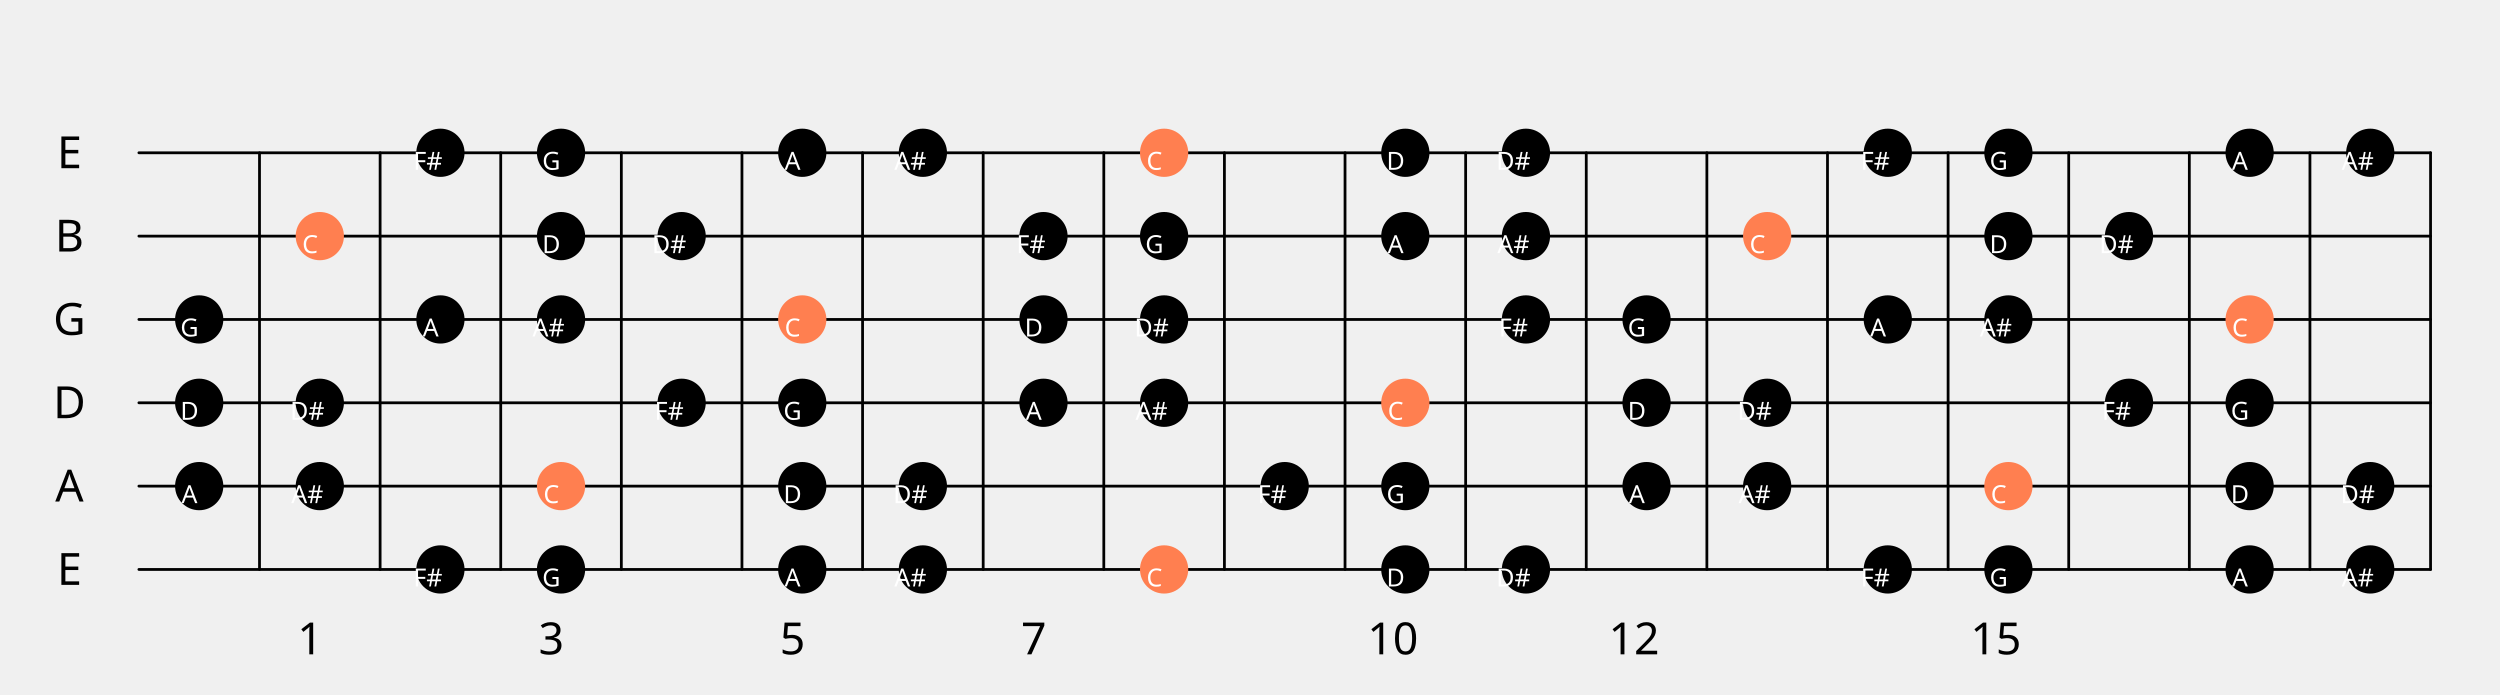
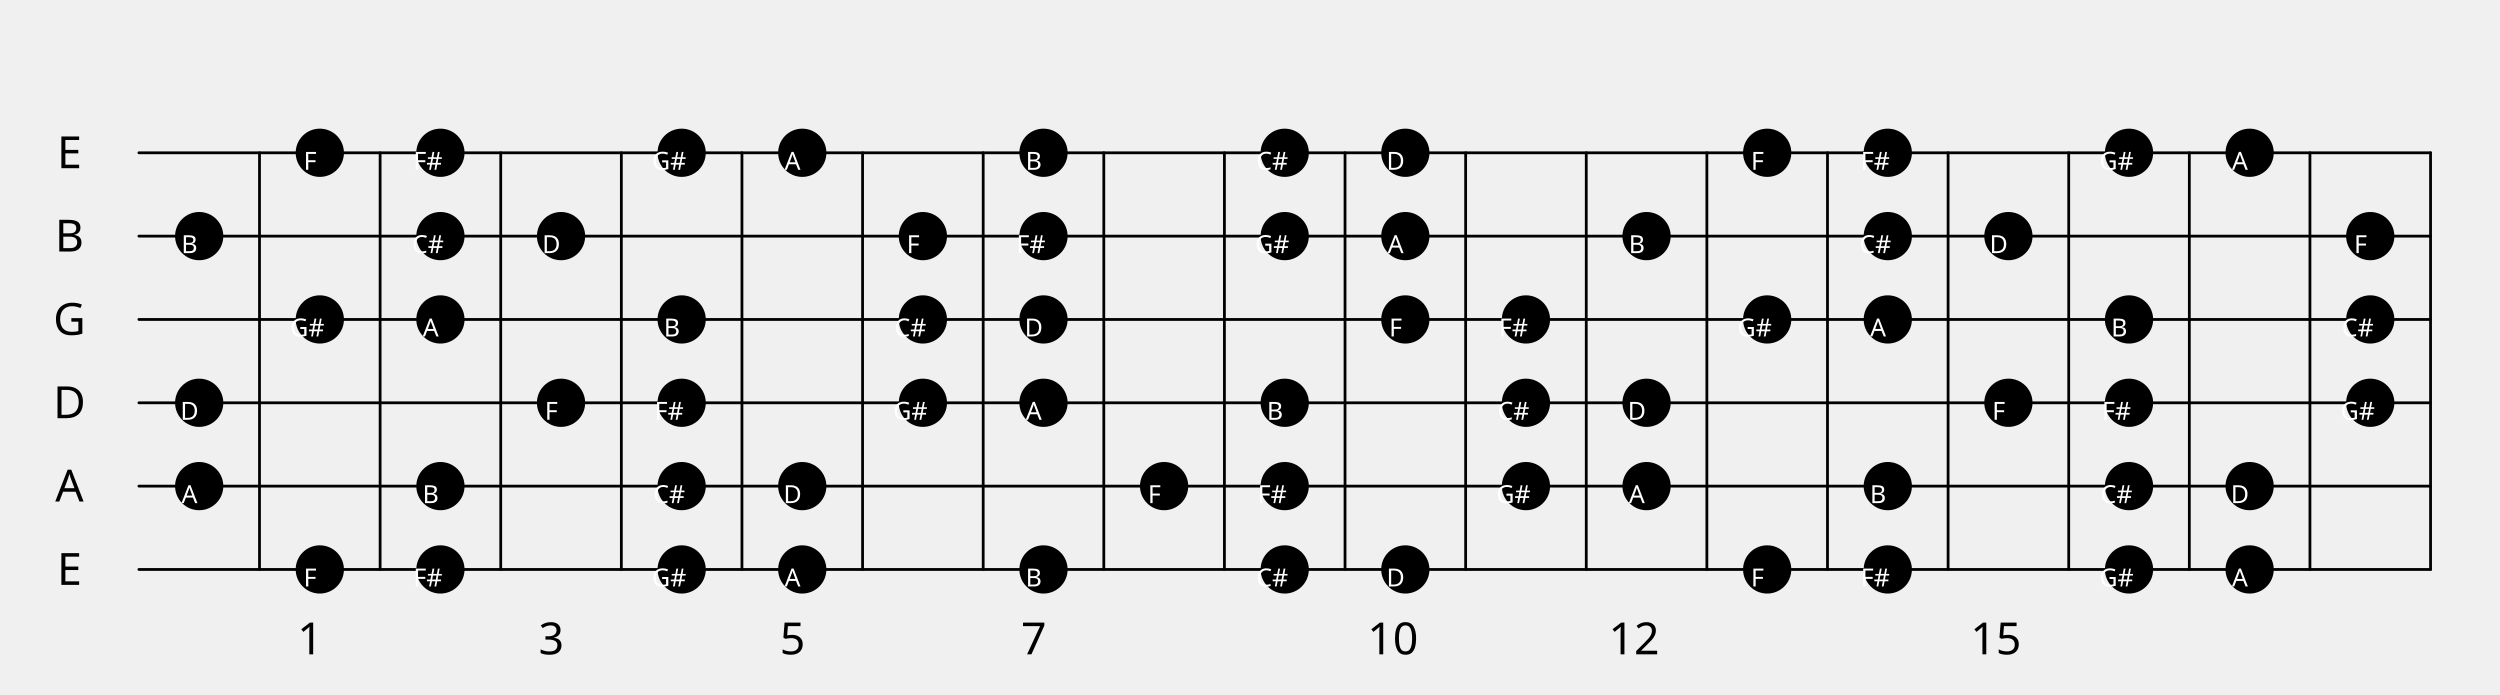
<svg xmlns="http://www.w3.org/2000/svg" class="chord-chart" font-size="16" height="250" preserveAspectRatio="xMidYMid mee    t" style="background: white;" viewBox="0 0 900 250" width="900">
  <g class="grid" style="background: white; stroke: black; stroke-linecap: round;">
    <path class="grid" d="M50,55 h825,0 M50,85 h825,0 M50,115 h825,0 M50,145 h825,0 M50,175 h825,0 M50,205 h825,0" />
    <path class="grid" d="M93.421,55 v150,0 M136.842,55 v150,0 M180.263,55 v150,0 M223.684,55 v150,0 M267.105,55 v150,0 M310.526,55 v150,0 M353.947,55 v150,0 M397.368,55 v150,0 M440.789,55 v150,0 M484.211,55 v150,0 M527.632,55 v150,0 M571.053,55 v150,0 M614.474,55 v150,0 M657.895,55 v150,0 M701.316,55 v150,0 M744.737,55 v150,0 M788.158,55 v150,0 M831.579,55 v150,0 M875,55 v150,0" />
  </g>
  <g class="text" style="font-family: Verdana; fill: black" text-anchor="middle">
    <text class="header" dominant-baseline="middle" style="font-family: Verdana; fill: black" x="111.632" y="230">
1
</text>
    <text class="header" dominant-baseline="middle" style="font-family: Verdana; fill: black" x="198.474" y="230">
3
</text>
    <text class="header" dominant-baseline="middle" style="font-family: Verdana; fill: black" x="285.316" y="230">
5
</text>
    <text class="header" dominant-baseline="middle" style="font-family: Verdana; fill: black" x="372.158" y="230">
7
</text>
    <text class="header" dominant-baseline="middle" dx="-1" style="font-family: Verdana; fill: black" x="502.421" y="230">
10
</text>
    <text class="header" dominant-baseline="middle" dx="-1" style="font-family: Verdana; fill: black" x="589.263" y="230">
12
</text>
    <text class="header" dominant-baseline="middle" dx="-1" style="font-family: Verdana; fill: black" x="719.526" y="230">
15
</text>
  </g>
-   <g class="circle_tonic" fill="coral">
-     <circle cx="419.079" cy="205" r="8.684" />
-     <circle cx="201.974" cy="175" r="8.684" />
-     <circle cx="723.026" cy="175" r="8.684" />
-     <circle cx="505.921" cy="145" r="8.684" />
-     <circle cx="288.816" cy="115" r="8.684" />
-     <circle cx="809.868" cy="115" r="8.684" />
-     <circle cx="115.132" cy="85" r="8.684" />
-     <circle cx="636.184" cy="85" r="8.684" />
-     <circle cx="419.079" cy="55" r="8.684" />
-   </g>
+   <g class="circle_tonic" fill="coral" />
  <g class="circle_in_scale" fill="black">
+     <circle cx="115.132" cy="205" r="8.684" />
    <circle cx="158.553" cy="205" r="8.684" />
-     <circle cx="201.974" cy="205" r="8.684" />
+     <circle cx="245.395" cy="205" r="8.684" />
    <circle cx="288.816" cy="205" r="8.684" />
-     <circle cx="332.237" cy="205" r="8.684" />
+     <circle cx="375.658" cy="205" r="8.684" />
+     <circle cx="462.5" cy="205" r="8.684" />
    <circle cx="505.921" cy="205" r="8.684" />
-     <circle cx="549.342" cy="205" r="8.684" />
+     <circle cx="636.184" cy="205" r="8.684" />
    <circle cx="679.605" cy="205" r="8.684" />
-     <circle cx="723.026" cy="205" r="8.684" />
+     <circle cx="766.447" cy="205" r="8.684" />
    <circle cx="809.868" cy="205" r="8.684" />
-     <circle cx="853.289" cy="205" r="8.684" />
    <circle cx="71.711" cy="175" r="8.684" />
-     <circle cx="115.132" cy="175" r="8.684" />
+     <circle cx="158.553" cy="175" r="8.684" />
+     <circle cx="245.395" cy="175" r="8.684" />
    <circle cx="288.816" cy="175" r="8.684" />
-     <circle cx="332.237" cy="175" r="8.684" />
+     <circle cx="419.079" cy="175" r="8.684" />
    <circle cx="462.5" cy="175" r="8.684" />
-     <circle cx="505.921" cy="175" r="8.684" />
+     <circle cx="549.342" cy="175" r="8.684" />
    <circle cx="592.763" cy="175" r="8.684" />
-     <circle cx="636.184" cy="175" r="8.684" />
+     <circle cx="679.605" cy="175" r="8.684" />
+     <circle cx="766.447" cy="175" r="8.684" />
    <circle cx="809.868" cy="175" r="8.684" />
-     <circle cx="853.289" cy="175" r="8.684" />
    <circle cx="71.711" cy="145" r="8.684" />
-     <circle cx="115.132" cy="145" r="8.684" />
+     <circle cx="201.974" cy="145" r="8.684" />
    <circle cx="245.395" cy="145" r="8.684" />
-     <circle cx="288.816" cy="145" r="8.684" />
+     <circle cx="332.237" cy="145" r="8.684" />
    <circle cx="375.658" cy="145" r="8.684" />
-     <circle cx="419.079" cy="145" r="8.684" />
+     <circle cx="462.5" cy="145" r="8.684" />
+     <circle cx="549.342" cy="145" r="8.684" />
    <circle cx="592.763" cy="145" r="8.684" />
-     <circle cx="636.184" cy="145" r="8.684" />
+     <circle cx="723.026" cy="145" r="8.684" />
    <circle cx="766.447" cy="145" r="8.684" />
-     <circle cx="809.868" cy="145" r="8.684" />
-     <circle cx="71.711" cy="115" r="8.684" />
+     <circle cx="853.289" cy="145" r="8.684" />
+     <circle cx="115.132" cy="115" r="8.684" />
    <circle cx="158.553" cy="115" r="8.684" />
-     <circle cx="201.974" cy="115" r="8.684" />
+     <circle cx="245.395" cy="115" r="8.684" />
+     <circle cx="332.237" cy="115" r="8.684" />
    <circle cx="375.658" cy="115" r="8.684" />
-     <circle cx="419.079" cy="115" r="8.684" />
+     <circle cx="505.921" cy="115" r="8.684" />
    <circle cx="549.342" cy="115" r="8.684" />
-     <circle cx="592.763" cy="115" r="8.684" />
+     <circle cx="636.184" cy="115" r="8.684" />
    <circle cx="679.605" cy="115" r="8.684" />
-     <circle cx="723.026" cy="115" r="8.684" />
+     <circle cx="766.447" cy="115" r="8.684" />
+     <circle cx="853.289" cy="115" r="8.684" />
+     <circle cx="71.711" cy="85" r="8.684" />
+     <circle cx="158.553" cy="85" r="8.684" />
    <circle cx="201.974" cy="85" r="8.684" />
-     <circle cx="245.395" cy="85" r="8.684" />
+     <circle cx="332.237" cy="85" r="8.684" />
    <circle cx="375.658" cy="85" r="8.684" />
-     <circle cx="419.079" cy="85" r="8.684" />
+     <circle cx="462.5" cy="85" r="8.684" />
    <circle cx="505.921" cy="85" r="8.684" />
-     <circle cx="549.342" cy="85" r="8.684" />
+     <circle cx="592.763" cy="85" r="8.684" />
+     <circle cx="679.605" cy="85" r="8.684" />
    <circle cx="723.026" cy="85" r="8.684" />
-     <circle cx="766.447" cy="85" r="8.684" />
+     <circle cx="853.289" cy="85" r="8.684" />
+     <circle cx="115.132" cy="55" r="8.684" />
    <circle cx="158.553" cy="55" r="8.684" />
-     <circle cx="201.974" cy="55" r="8.684" />
+     <circle cx="245.395" cy="55" r="8.684" />
    <circle cx="288.816" cy="55" r="8.684" />
-     <circle cx="332.237" cy="55" r="8.684" />
+     <circle cx="375.658" cy="55" r="8.684" />
+     <circle cx="462.5" cy="55" r="8.684" />
    <circle cx="505.921" cy="55" r="8.684" />
-     <circle cx="549.342" cy="55" r="8.684" />
+     <circle cx="636.184" cy="55" r="8.684" />
    <circle cx="679.605" cy="55" r="8.684" />
-     <circle cx="723.026" cy="55" r="8.684" />
+     <circle cx="766.447" cy="55" r="8.684" />
    <circle cx="809.868" cy="55" r="8.684" />
-     <circle cx="853.289" cy="55" r="8.684" />
  </g>
  <g class="text_circle" fill="white" font-size="9" style="font-family: Verdana;" text-anchor="middle">
+     <text dominant-baseline="middle" style="font-family: Verdana; fill: white" x="111.632" y="208">
+ F
+ </text>
    <text dominant-baseline="middle" dx="-1" style="font-family: Verdana; fill: white" x="155.053" y="208">
F#
</text>
-     <text dominant-baseline="middle" style="font-family: Verdana; fill: white" x="198.474" y="208">
- G
+     <text dominant-baseline="middle" dx="-1" style="font-family: Verdana; fill: white" x="241.895" y="208">
+ G#
</text>
    <text dominant-baseline="middle" style="font-family: Verdana; fill: white" x="285.316" y="208">
A
</text>
-     <text dominant-baseline="middle" dx="-1" style="font-family: Verdana; fill: white" x="328.737" y="208">
- A#
- </text>
-     <text dominant-baseline="middle" style="font-family: Verdana; fill: white" x="415.579" y="208">
- C
+     <text dominant-baseline="middle" style="font-family: Verdana; fill: white" x="372.158" y="208">
+ B
+ </text>
+     <text dominant-baseline="middle" dx="-1" style="font-family: Verdana; fill: white" x="459" y="208">
+ C#
</text>
    <text dominant-baseline="middle" style="font-family: Verdana; fill: white" x="502.421" y="208">
D
</text>
-     <text dominant-baseline="middle" dx="-1" style="font-family: Verdana; fill: white" x="545.842" y="208">
- D#
+     <text dominant-baseline="middle" style="font-family: Verdana; fill: white" x="632.684" y="208">
+ F
</text>
    <text dominant-baseline="middle" dx="-1" style="font-family: Verdana; fill: white" x="676.105" y="208">
F#
</text>
-     <text dominant-baseline="middle" style="font-family: Verdana; fill: white" x="719.526" y="208">
- G
+     <text dominant-baseline="middle" dx="-1" style="font-family: Verdana; fill: white" x="762.947" y="208">
+ G#
</text>
    <text dominant-baseline="middle" style="font-family: Verdana; fill: white" x="806.368" y="208">
A
</text>
-     <text dominant-baseline="middle" dx="-1" style="font-family: Verdana; fill: white" x="849.789" y="208">
- A#
- </text>
    <text dominant-baseline="middle" style="font-family: Verdana; fill: white" x="68.211" y="178">
A
</text>
-     <text dominant-baseline="middle" dx="-1" style="font-family: Verdana; fill: white" x="111.632" y="178">
- A#
- </text>
-     <text dominant-baseline="middle" style="font-family: Verdana; fill: white" x="198.474" y="178">
- C
+     <text dominant-baseline="middle" style="font-family: Verdana; fill: white" x="155.053" y="178">
+ B
+ </text>
+     <text dominant-baseline="middle" dx="-1" style="font-family: Verdana; fill: white" x="241.895" y="178">
+ C#
</text>
    <text dominant-baseline="middle" style="font-family: Verdana; fill: white" x="285.316" y="178">
D
</text>
-     <text dominant-baseline="middle" dx="-1" style="font-family: Verdana; fill: white" x="328.737" y="178">
- D#
+     <text dominant-baseline="middle" style="font-family: Verdana; fill: white" x="415.579" y="178">
+ F
</text>
    <text dominant-baseline="middle" dx="-1" style="font-family: Verdana; fill: white" x="459" y="178">
F#
</text>
-     <text dominant-baseline="middle" style="font-family: Verdana; fill: white" x="502.421" y="178">
- G
+     <text dominant-baseline="middle" dx="-1" style="font-family: Verdana; fill: white" x="545.842" y="178">
+ G#
</text>
    <text dominant-baseline="middle" style="font-family: Verdana; fill: white" x="589.263" y="178">
A
</text>
-     <text dominant-baseline="middle" dx="-1" style="font-family: Verdana; fill: white" x="632.684" y="178">
- A#
- </text>
-     <text dominant-baseline="middle" style="font-family: Verdana; fill: white" x="719.526" y="178">
- C
+     <text dominant-baseline="middle" style="font-family: Verdana; fill: white" x="676.105" y="178">
+ B
+ </text>
+     <text dominant-baseline="middle" dx="-1" style="font-family: Verdana; fill: white" x="762.947" y="178">
+ C#
</text>
    <text dominant-baseline="middle" style="font-family: Verdana; fill: white" x="806.368" y="178">
D
</text>
-     <text dominant-baseline="middle" dx="-1" style="font-family: Verdana; fill: white" x="849.789" y="178">
- D#
- </text>
    <text dominant-baseline="middle" style="font-family: Verdana; fill: white" x="68.211" y="148">
D
</text>
-     <text dominant-baseline="middle" dx="-1" style="font-family: Verdana; fill: white" x="111.632" y="148">
- D#
+     <text dominant-baseline="middle" style="font-family: Verdana; fill: white" x="198.474" y="148">
+ F
</text>
    <text dominant-baseline="middle" dx="-1" style="font-family: Verdana; fill: white" x="241.895" y="148">
F#
</text>
-     <text dominant-baseline="middle" style="font-family: Verdana; fill: white" x="285.316" y="148">
- G
+     <text dominant-baseline="middle" dx="-1" style="font-family: Verdana; fill: white" x="328.737" y="148">
+ G#
</text>
    <text dominant-baseline="middle" style="font-family: Verdana; fill: white" x="372.158" y="148">
A
</text>
-     <text dominant-baseline="middle" dx="-1" style="font-family: Verdana; fill: white" x="415.579" y="148">
- A#
- </text>
-     <text dominant-baseline="middle" style="font-family: Verdana; fill: white" x="502.421" y="148">
- C
+     <text dominant-baseline="middle" style="font-family: Verdana; fill: white" x="459" y="148">
+ B
+ </text>
+     <text dominant-baseline="middle" dx="-1" style="font-family: Verdana; fill: white" x="545.842" y="148">
+ C#
</text>
    <text dominant-baseline="middle" style="font-family: Verdana; fill: white" x="589.263" y="148">
D
</text>
-     <text dominant-baseline="middle" dx="-1" style="font-family: Verdana; fill: white" x="632.684" y="148">
- D#
+     <text dominant-baseline="middle" style="font-family: Verdana; fill: white" x="719.526" y="148">
+ F
</text>
    <text dominant-baseline="middle" dx="-1" style="font-family: Verdana; fill: white" x="762.947" y="148">
F#
</text>
-     <text dominant-baseline="middle" style="font-family: Verdana; fill: white" x="806.368" y="148">
- G
- </text>
-     <text dominant-baseline="middle" style="font-family: Verdana; fill: white" x="68.211" y="118">
- G
+     <text dominant-baseline="middle" dx="-1" style="font-family: Verdana; fill: white" x="849.789" y="148">
+ G#
+ </text>
+     <text dominant-baseline="middle" dx="-1" style="font-family: Verdana; fill: white" x="111.632" y="118">
+ G#
</text>
    <text dominant-baseline="middle" style="font-family: Verdana; fill: white" x="155.053" y="118">
A
</text>
-     <text dominant-baseline="middle" dx="-1" style="font-family: Verdana; fill: white" x="198.474" y="118">
- A#
- </text>
-     <text dominant-baseline="middle" style="font-family: Verdana; fill: white" x="285.316" y="118">
- C
+     <text dominant-baseline="middle" style="font-family: Verdana; fill: white" x="241.895" y="118">
+ B
+ </text>
+     <text dominant-baseline="middle" dx="-1" style="font-family: Verdana; fill: white" x="328.737" y="118">
+ C#
</text>
    <text dominant-baseline="middle" style="font-family: Verdana; fill: white" x="372.158" y="118">
D
</text>
-     <text dominant-baseline="middle" dx="-1" style="font-family: Verdana; fill: white" x="415.579" y="118">
- D#
+     <text dominant-baseline="middle" style="font-family: Verdana; fill: white" x="502.421" y="118">
+ F
</text>
    <text dominant-baseline="middle" dx="-1" style="font-family: Verdana; fill: white" x="545.842" y="118">
F#
</text>
-     <text dominant-baseline="middle" style="font-family: Verdana; fill: white" x="589.263" y="118">
- G
+     <text dominant-baseline="middle" dx="-1" style="font-family: Verdana; fill: white" x="632.684" y="118">
+ G#
</text>
    <text dominant-baseline="middle" style="font-family: Verdana; fill: white" x="676.105" y="118">
A
</text>
-     <text dominant-baseline="middle" dx="-1" style="font-family: Verdana; fill: white" x="719.526" y="118">
- A#
- </text>
-     <text dominant-baseline="middle" style="font-family: Verdana; fill: white" x="806.368" y="118">
- C
- </text>
-     <text dominant-baseline="middle" style="font-family: Verdana; fill: white" x="111.632" y="88">
- C
+     <text dominant-baseline="middle" style="font-family: Verdana; fill: white" x="762.947" y="118">
+ B
+ </text>
+     <text dominant-baseline="middle" dx="-1" style="font-family: Verdana; fill: white" x="849.789" y="118">
+ C#
+ </text>
+     <text dominant-baseline="middle" style="font-family: Verdana; fill: white" x="68.211" y="88">
+ B
+ </text>
+     <text dominant-baseline="middle" dx="-1" style="font-family: Verdana; fill: white" x="155.053" y="88">
+ C#
</text>
    <text dominant-baseline="middle" style="font-family: Verdana; fill: white" x="198.474" y="88">
D
</text>
-     <text dominant-baseline="middle" dx="-1" style="font-family: Verdana; fill: white" x="241.895" y="88">
- D#
+     <text dominant-baseline="middle" style="font-family: Verdana; fill: white" x="328.737" y="88">
+ F
</text>
    <text dominant-baseline="middle" dx="-1" style="font-family: Verdana; fill: white" x="372.158" y="88">
F#
</text>
-     <text dominant-baseline="middle" style="font-family: Verdana; fill: white" x="415.579" y="88">
- G
+     <text dominant-baseline="middle" dx="-1" style="font-family: Verdana; fill: white" x="459" y="88">
+ G#
</text>
    <text dominant-baseline="middle" style="font-family: Verdana; fill: white" x="502.421" y="88">
A
</text>
-     <text dominant-baseline="middle" dx="-1" style="font-family: Verdana; fill: white" x="545.842" y="88">
- A#
- </text>
-     <text dominant-baseline="middle" style="font-family: Verdana; fill: white" x="632.684" y="88">
- C
+     <text dominant-baseline="middle" style="font-family: Verdana; fill: white" x="589.263" y="88">
+ B
+ </text>
+     <text dominant-baseline="middle" dx="-1" style="font-family: Verdana; fill: white" x="676.105" y="88">
+ C#
</text>
    <text dominant-baseline="middle" style="font-family: Verdana; fill: white" x="719.526" y="88">
D
</text>
-     <text dominant-baseline="middle" dx="-1" style="font-family: Verdana; fill: white" x="762.947" y="88">
- D#
+     <text dominant-baseline="middle" style="font-family: Verdana; fill: white" x="849.789" y="88">
+ F
+ </text>
+     <text dominant-baseline="middle" style="font-family: Verdana; fill: white" x="111.632" y="58">
+ F
</text>
    <text dominant-baseline="middle" dx="-1" style="font-family: Verdana; fill: white" x="155.053" y="58">
F#
</text>
-     <text dominant-baseline="middle" style="font-family: Verdana; fill: white" x="198.474" y="58">
- G
+     <text dominant-baseline="middle" dx="-1" style="font-family: Verdana; fill: white" x="241.895" y="58">
+ G#
</text>
    <text dominant-baseline="middle" style="font-family: Verdana; fill: white" x="285.316" y="58">
A
</text>
-     <text dominant-baseline="middle" dx="-1" style="font-family: Verdana; fill: white" x="328.737" y="58">
- A#
- </text>
-     <text dominant-baseline="middle" style="font-family: Verdana; fill: white" x="415.579" y="58">
- C
+     <text dominant-baseline="middle" style="font-family: Verdana; fill: white" x="372.158" y="58">
+ B
+ </text>
+     <text dominant-baseline="middle" dx="-1" style="font-family: Verdana; fill: white" x="459" y="58">
+ C#
</text>
    <text dominant-baseline="middle" style="font-family: Verdana; fill: white" x="502.421" y="58">
D
</text>
-     <text dominant-baseline="middle" dx="-1" style="font-family: Verdana; fill: white" x="545.842" y="58">
- D#
+     <text dominant-baseline="middle" style="font-family: Verdana; fill: white" x="632.684" y="58">
+ F
</text>
    <text dominant-baseline="middle" dx="-1" style="font-family: Verdana; fill: white" x="676.105" y="58">
F#
</text>
-     <text dominant-baseline="middle" style="font-family: Verdana; fill: white" x="719.526" y="58">
- G
+     <text dominant-baseline="middle" dx="-1" style="font-family: Verdana; fill: white" x="762.947" y="58">
+ G#
</text>
    <text dominant-baseline="middle" style="font-family: Verdana; fill: white" x="806.368" y="58">
A
- </text>
-     <text dominant-baseline="middle" dx="-1" style="font-family: Verdana; fill: white" x="849.789" y="58">
- A#
</text>
  </g>
  <g class="text_circle" style="font-family: Verdana; fill: black;" text-anchor="middle">
    <text dominant-baseline="middle" style="font-family: Verdana; fill: black;" x="25" y="205">
E
</text>
    <text dominant-baseline="middle" style="font-family: Verdana; fill: black;" x="25" y="175">
A
</text>
    <text dominant-baseline="middle" style="font-family: Verdana; fill: black;" x="25" y="145">
D
</text>
    <text dominant-baseline="middle" style="font-family: Verdana; fill: black;" x="25" y="115">
G
</text>
    <text dominant-baseline="middle" style="font-family: Verdana; fill: black;" x="25" y="85">
B
</text>
    <text dominant-baseline="middle" style="font-family: Verdana; fill: black;" x="25" y="55">
E
</text>
  </g>
</svg>
